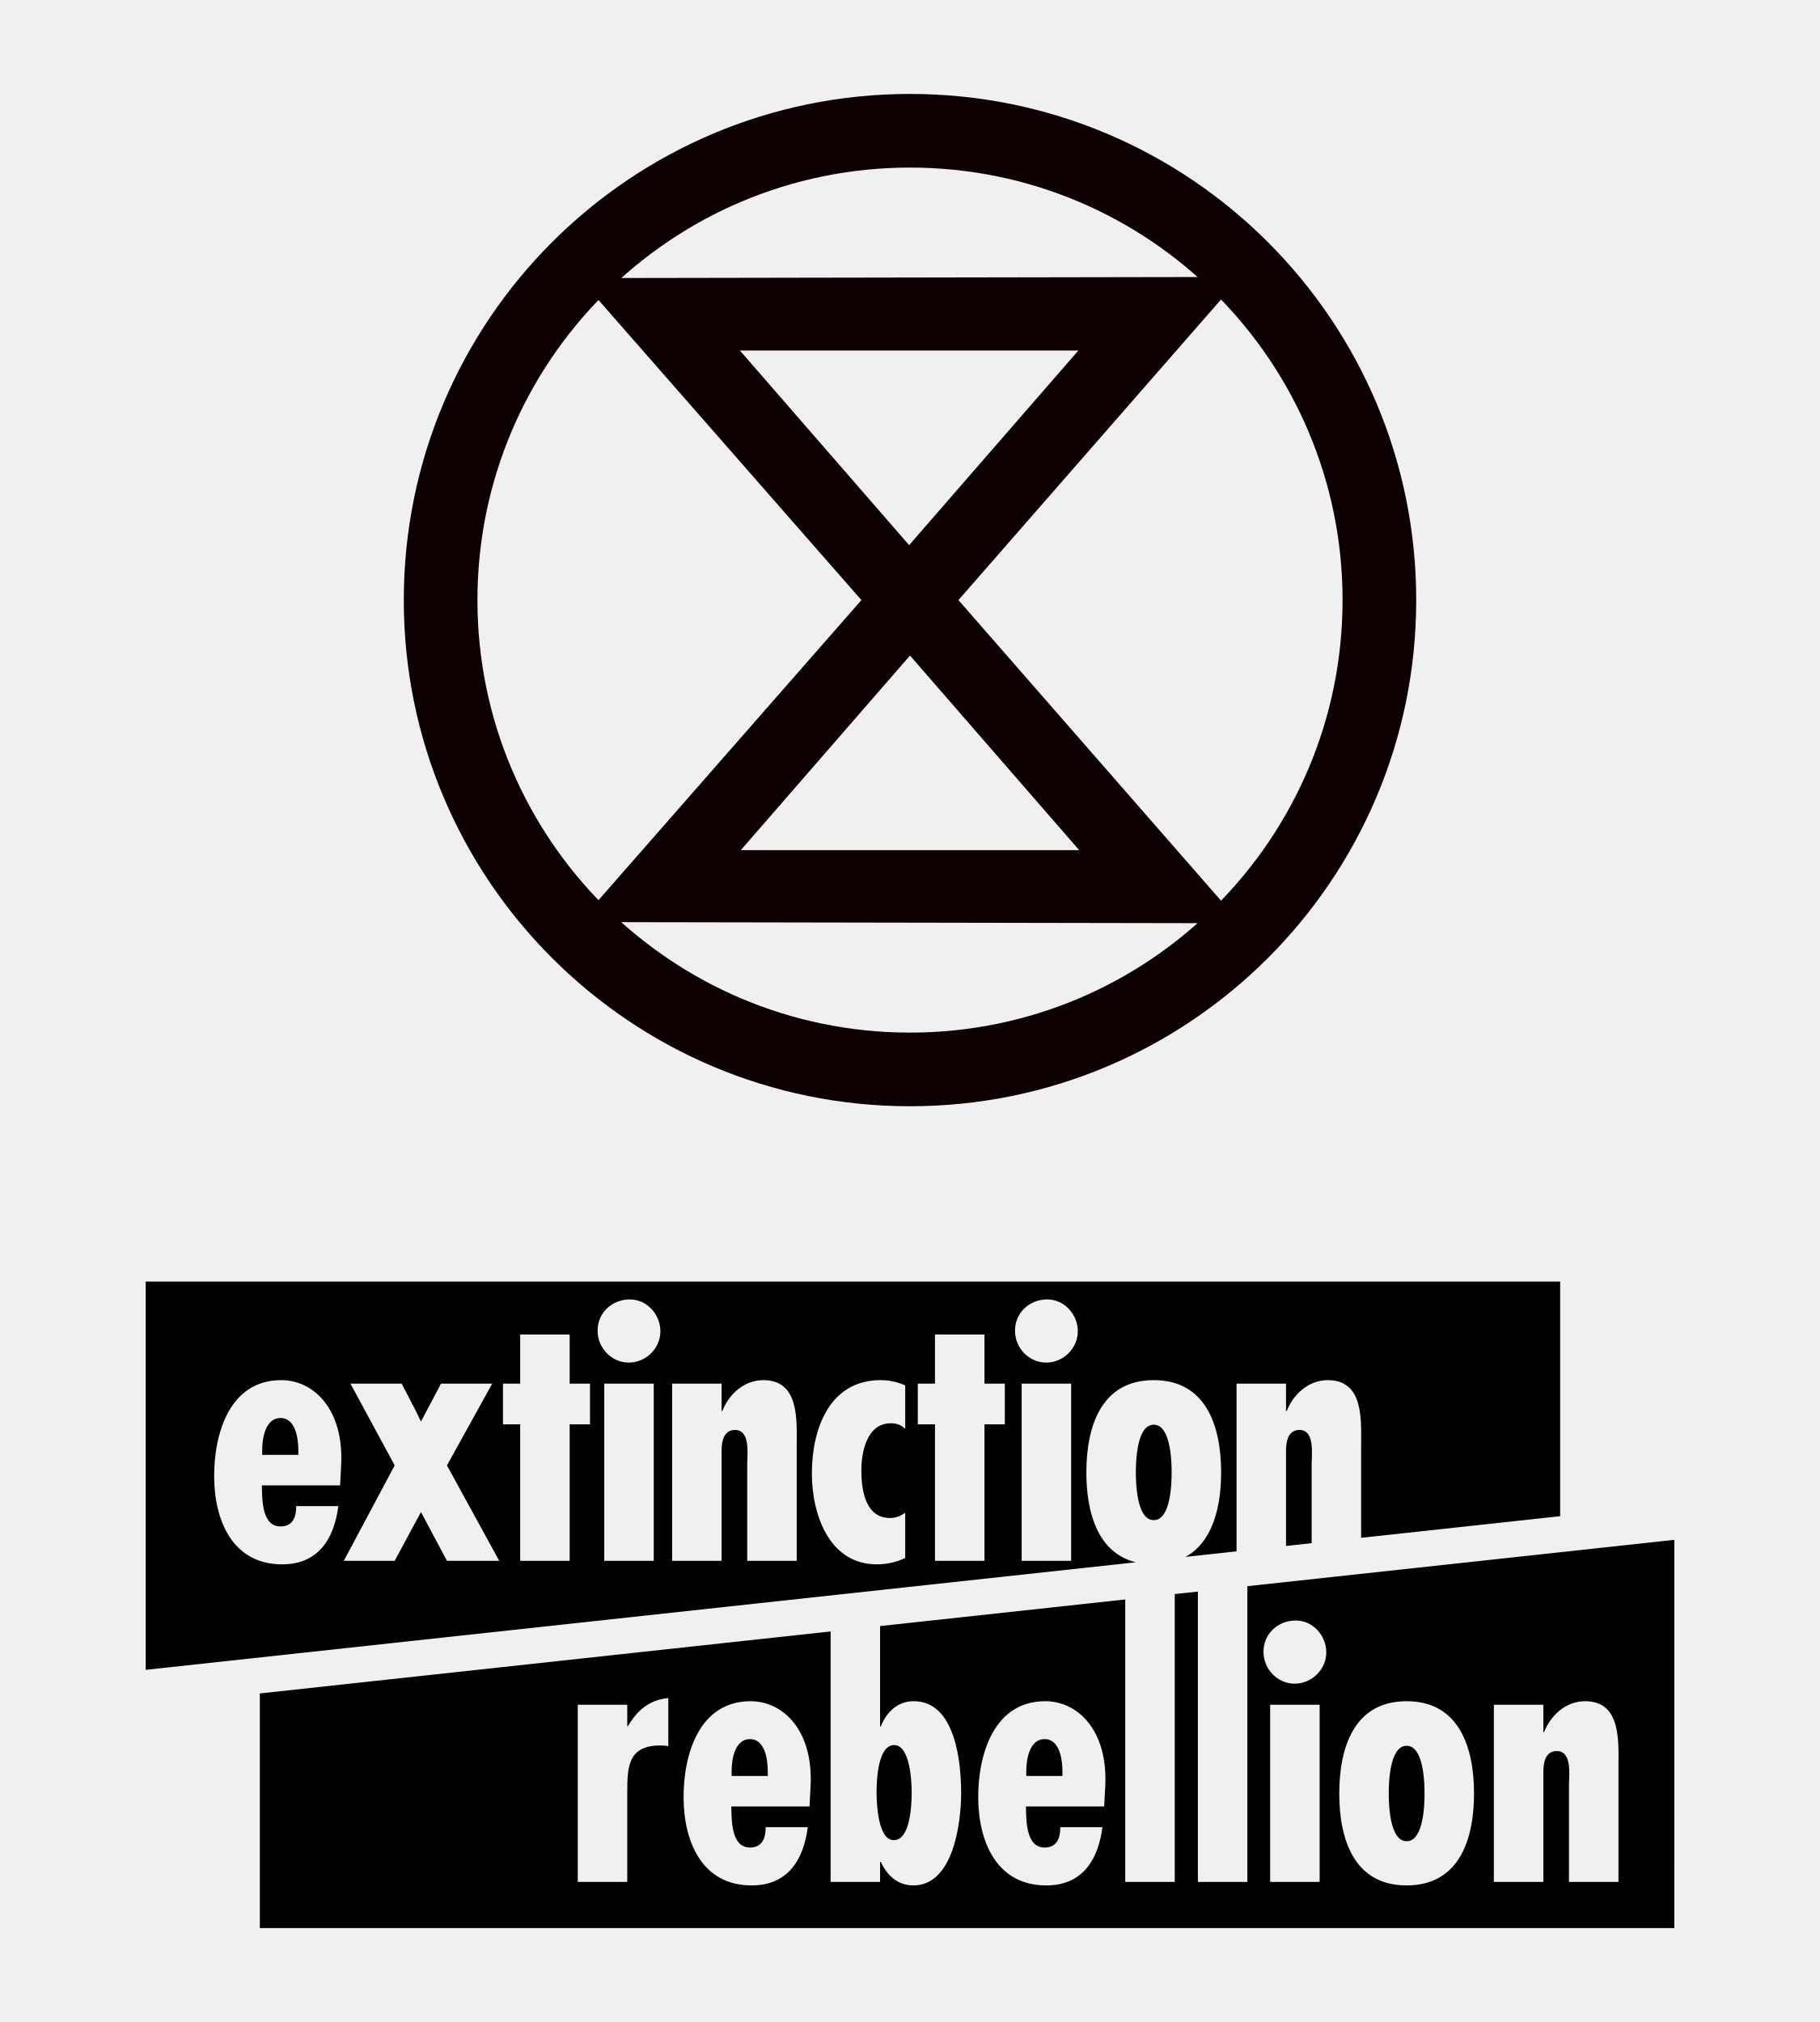
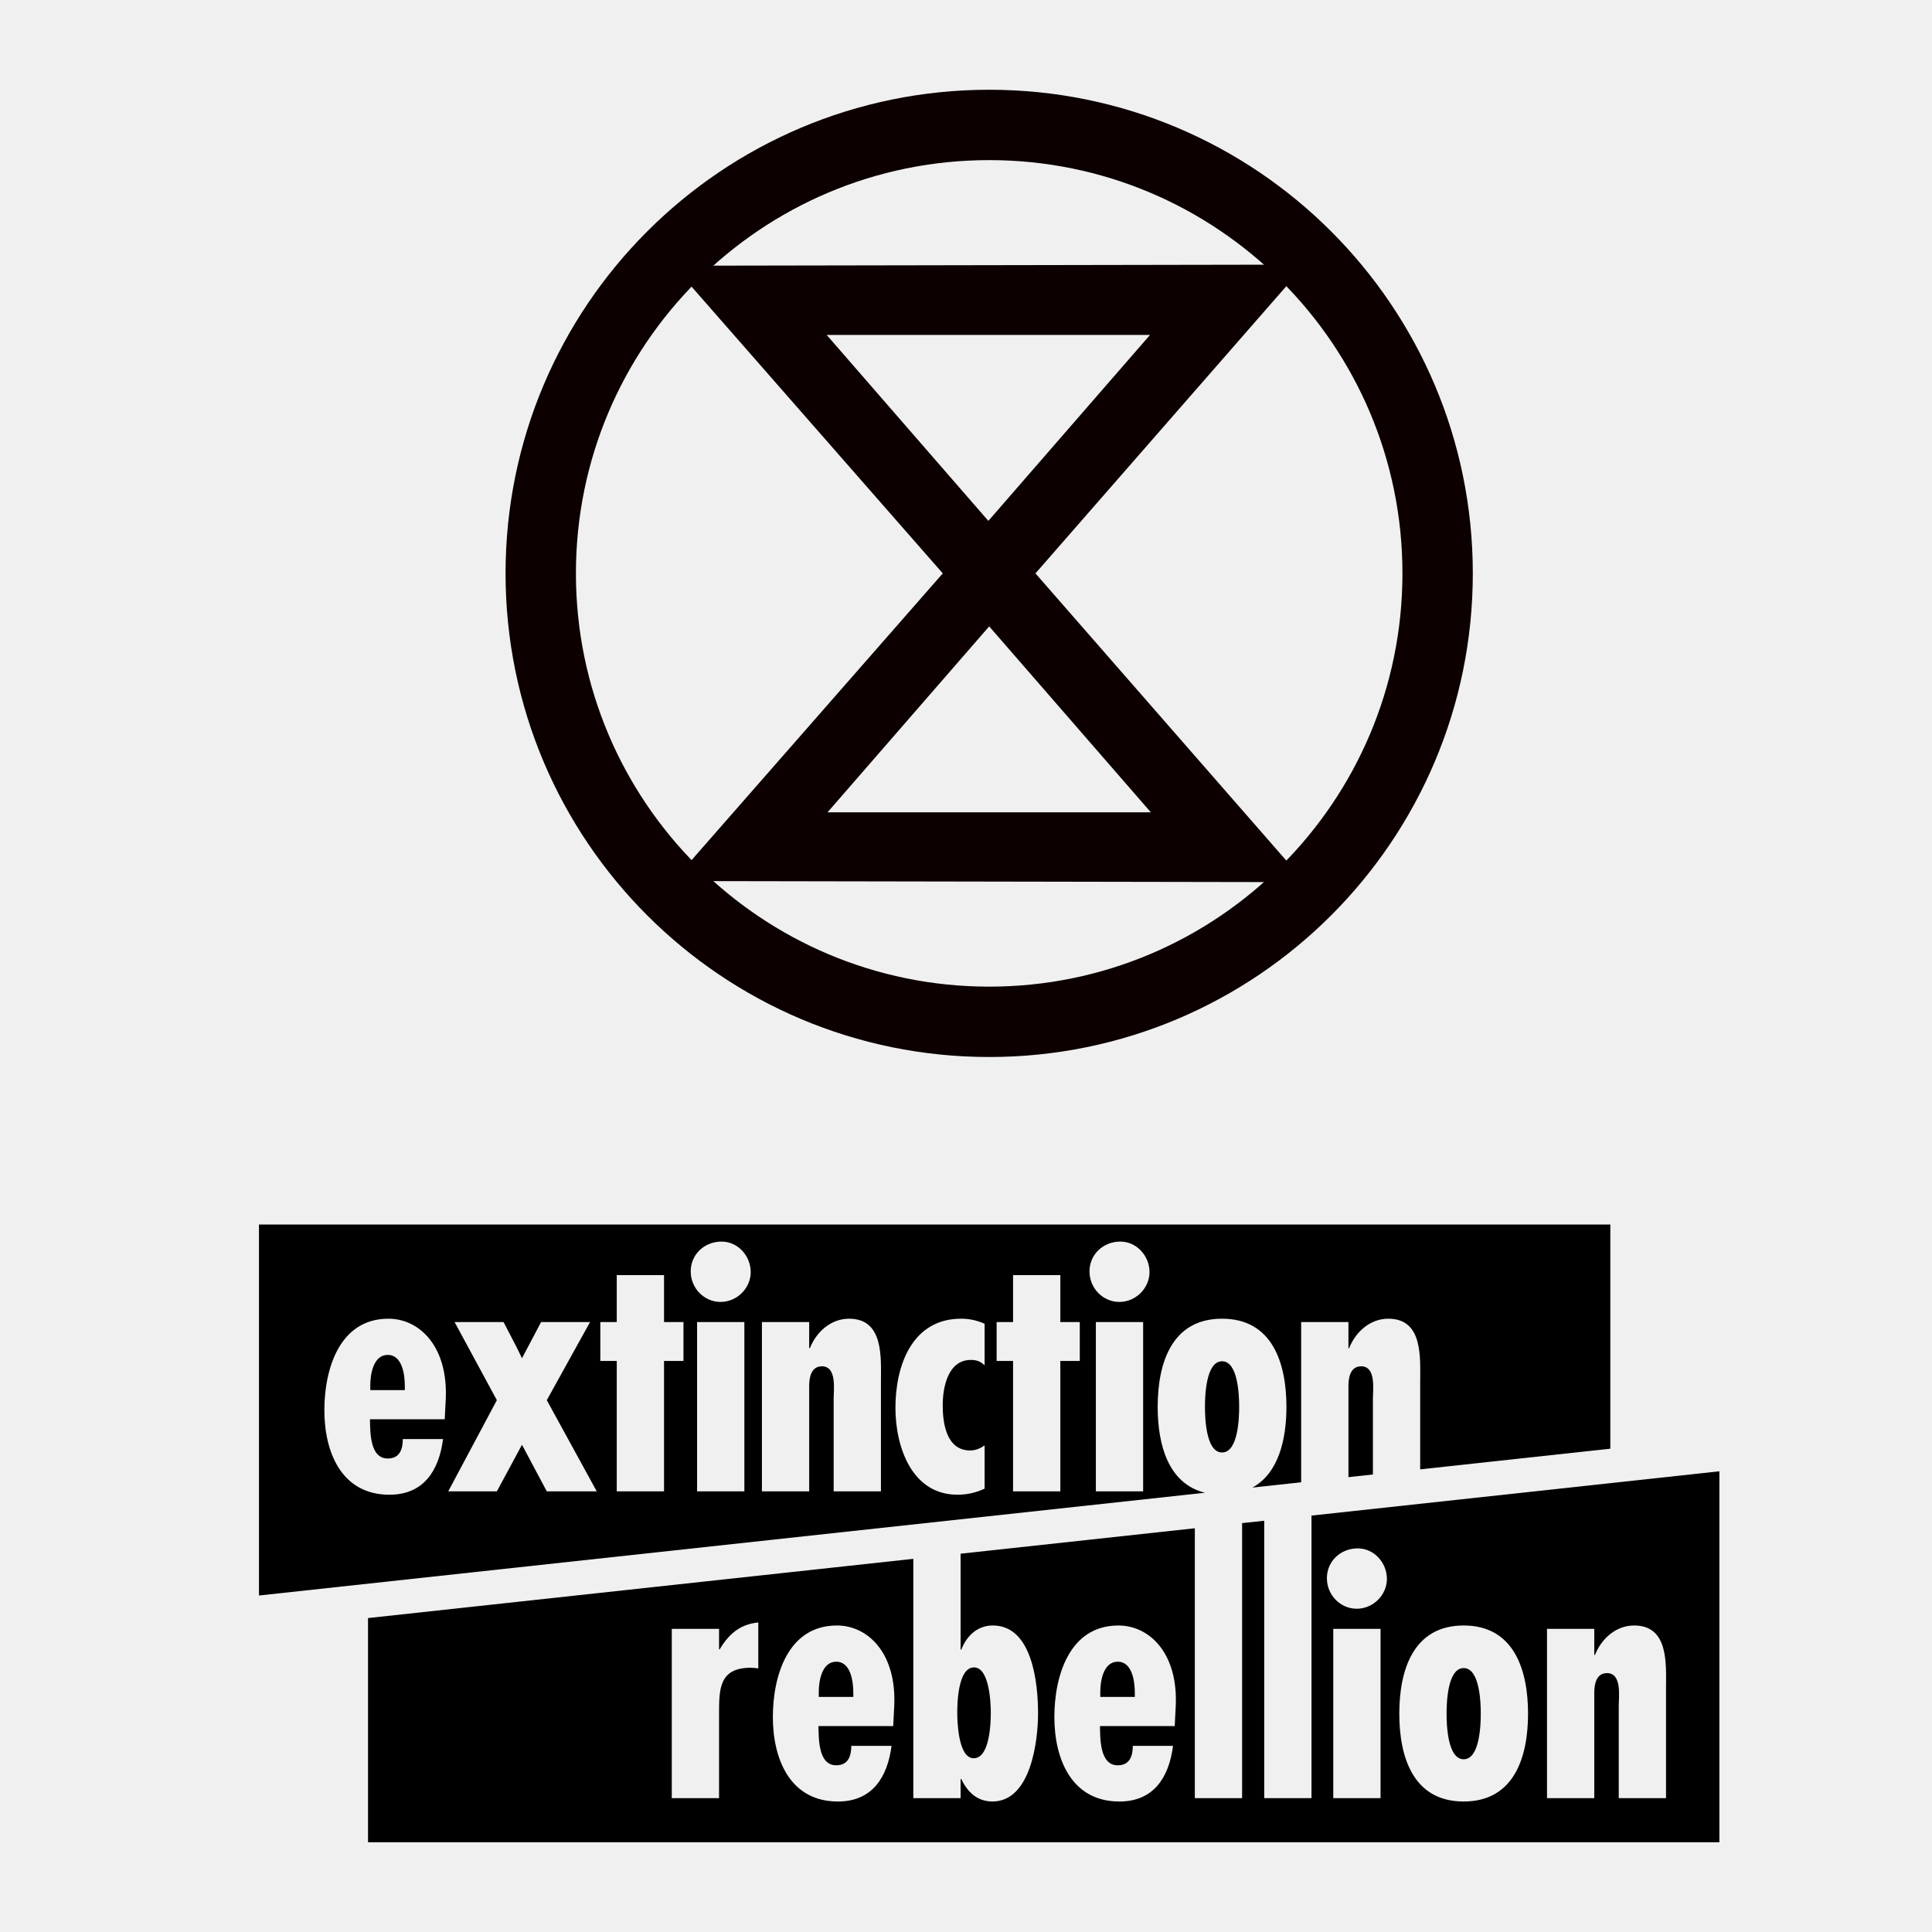
- <svg xmlns="http://www.w3.org/2000/svg" version="1.1" id="svg2" width="900" height="1000" viewBox="0 0 900 1000">
+ <svg xmlns="http://www.w3.org/2000/svg" version="1.1" id="svg2" width="1000" height="1000" viewBox="0 0 1000 1000">
  <defs id="defs6" />
  <g id="g1124" transform="translate(3121.391,-4493.326)" style="fill:#ffffff;fill-opacity:1">
    <g aria-label="extinction" style="font-style:normal;font-variant:normal;font-weight:normal;font-stretch:normal;font-size:50.018px;line-height:1.25;font-family:'Futura Condensed';-inkscape-font-specification:'Futura Condensed, ';letter-spacing:-1.2px;word-spacing:0px;fill:#ffffff;fill-opacity:1;stroke:none;stroke-width:1.34" id="text1102" />
    <g aria-label="rebellion" style="font-style:normal;font-variant:normal;font-weight:normal;font-stretch:normal;font-size:50.018px;line-height:1.25;font-family:'Futura Condensed';-inkscape-font-specification:'Futura Condensed, ';letter-spacing:-0.2px;word-spacing:0px;fill:#ffffff;fill-opacity:1;stroke:none;stroke-width:1.34" id="g1122" />
  </g>
-   <g id="g899" transform="translate(-116.9291,-66.92913)">
+   <g id="g899" transform="translate(-54.92911,-66.92913)">
    <g id="g837" style="fill:#000000;fill-opacity:1" transform="matrix(3.469353,0,0,3.469353,2559.255,860.6287)">
      <path id="path833" transform="translate(-96.93151,194.3503)" d="m -586.273,-240.434 v 55.346 l 141.135,-15.332 c -5.478,-1.347 -7.057,-7.154 -7.057,-12.811 0,-6.452 2.051,-13.154 9.604,-13.154 7.553,0 9.604,6.702 9.604,13.154 0,4.906 -1.192,9.918 -5.08,12.043 l 7.279,-0.791 v -23.906 h 7.053 v 3.9 h 0.1 c 0.95,-2.401 3.101,-4.4 5.852,-4.4 5.202,0 4.752,5.802 4.752,9.453 v 13.025 l 28.369,-3.082 v -33.445 z m 69.012,2.543 c 2.451,0 4.352,2.152 4.352,4.553 0,2.401 -2.049,4.451 -4.5,4.451 -2.451,0 -4.453,-2.05 -4.453,-4.551 0,-2.551 2.051,-4.453 4.602,-4.453 z m 59.496,0 c 2.451,0 4.352,2.152 4.352,4.553 0,2.401 -2.051,4.451 -4.502,4.451 -2.451,0 -4.451,-2.05 -4.451,-4.551 0,-2.551 2.051,-4.453 4.602,-4.453 z m -75.131,5.002 h 7.053 v 7.004 h 2.9 v 5.801 h -2.9 v 19.457 h -7.053 v -19.457 h -2.451 v -5.801 h 2.451 z m 59.125,0 h 7.053 v 7.004 h 2.9 v 5.801 h -2.9 v 19.457 h -7.053 v -19.457 h -2.451 v -5.801 h 2.451 z m -93.195,6.504 c 4.652,0 8.953,4.151 8.553,12.104 l -0.15,2.9 h -11.154 c 0.05,1.851 -0.049,5.852 2.652,5.852 1.801,0 2.25,-1.4 2.25,-2.9 h 6.002 c -0.6,4.652 -2.85,8.303 -8.002,8.303 -7.153,0 -9.703,-6.351 -9.703,-12.604 0,-6.052 2.2,-13.654 9.553,-13.654 z m 68.732,0 c 5.202,0 4.752,5.802 4.752,9.453 v 16.305 h -7.053 v -13.855 c 0,-1.3 0.501,-4.801 -1.75,-4.801 -1.601,0 -1.902,1.65 -1.902,2.9 v 15.756 h -7.051 v -25.258 h 7.051 v 3.9 h 0.102 c 0.95,-2.401 3.101,-4.4 5.852,-4.4 z m 16.717,0 c 1.25,0 2.352,0.25 3.502,0.75 v 6.201 c -0.65,-0.6 -1.2,-0.801 -2.051,-0.801 -3.451,0 -4.201,4.153 -4.201,6.754 0,2.701 0.55,6.752 4.102,6.752 0.8,0 1.5,-0.3 2.15,-0.75 v 6.451 c -1.3,0.6 -2.6,0.9 -4.051,0.9 -6.852,0 -9.254,-7.201 -9.254,-12.953 0,-6.352 2.5,-13.305 9.803,-13.305 z m -75.572,0.5 h 7.303 l 2,3.852 0.75,1.549 2.852,-5.4 h 7.303 l -6.451,11.654 7.451,13.604 h -7.451 l -3.703,-6.951 -3.75,6.951 h -7.254 l 7.254,-13.604 z m 36.178,0 h 7.053 v 25.258 h -7.053 z m 59.494,0 h 7.053 v 25.258 h -7.053 z m -105.648,4.9 c -2.151,10e-6 -2.602,2.901 -2.602,4.502 v 0.75 h 5.152 v -0.6 c 0,-1.651 -0.35,-4.652 -2.551,-4.652 z m 124.475,0.951 c -2.451,0 -2.551,5.352 -2.551,6.803 0,1.451 0.1,6.803 2.551,6.803 2.451,0 2.551,-5.352 2.551,-6.803 0,-1.451 -0.1,-6.803 -2.551,-6.803 z m 20.756,0.75 c -1.601,0 -1.9,1.65 -1.9,2.9 v 13.639 l 3.65,-0.396 v -11.342 c 0,-1.3 0.501,-4.801 -1.75,-4.801 z" style="opacity:1;fill:#000000;fill-opacity:1;fill-rule:evenodd;stroke:#e1e1e1;stroke-width:0;stroke-miterlimit:4;stroke-dasharray:none;stroke-opacity:0.992" />
      <path id="path835" transform="translate(-96.93151,194.3503)" d="m -368.393,-203.621 -60.854,6.609 v 42.156 h -7.053 v -41.389 l -3.299,0.357 v 41.031 h -7.053 v -40.264 l -34.945,3.795 v 14.311 h 0.102 c 0.8,-2.051 2.4,-3.602 4.701,-3.602 5.952,0 6.752,8.754 6.752,13.105 0,4.051 -1.051,13.154 -6.803,13.154 -2.301,0 -3.75,-1.451 -4.65,-3.352 h -0.102 v 2.852 h -7.051 v -35.701 l -81.357,8.836 v 33.443 h 201.611 z m -53.955,11.502 c 2.451,0 4.352,2.152 4.352,4.553 0,2.401 -2.051,4.451 -4.502,4.451 -2.451,0 -4.451,-2.052 -4.451,-4.553 0,-2.551 2.051,-4.451 4.602,-4.451 z m -89.434,11.055 v 6.852 c -0.35,-0.05 -0.699,-0.1 -1.1,-0.1 -4.702,0 -4.752,3.1 -4.752,6.852 v 12.605 h -7.053 v -25.26 h 7.053 v 3.051 h 0.1 c 1.3,-2.201 3.001,-3.75 5.752,-4 z m 11.727,0.449 c 4.652,0 8.953,4.153 8.553,12.105 l -0.15,2.9 h -11.152 c 0.05,1.851 -0.051,5.852 2.65,5.852 1.801,0 2.25,-1.4 2.25,-2.9 h 6.002 c -0.6,4.652 -2.85,8.303 -8.002,8.303 -7.153,0 -9.703,-6.353 -9.703,-12.605 0,-6.052 2.2,-13.654 9.553,-13.654 z m 41.998,0 c 4.652,0 8.953,4.153 8.553,12.105 l -0.15,2.9 h -11.154 c 0.05,1.851 -0.049,5.852 2.652,5.852 1.801,0 2.25,-1.4 2.25,-2.9 h 6.002 c -0.6,4.652 -2.85,8.303 -8.002,8.303 -7.153,0 -9.703,-6.353 -9.703,-12.605 0,-6.052 2.2,-13.654 9.553,-13.654 z m 51.514,0 c 7.553,0 9.604,6.702 9.604,13.154 0,6.452 -2.051,13.105 -9.604,13.105 -7.553,0 -9.604,-6.653 -9.604,-13.105 0,-6.452 2.051,-13.154 9.604,-13.154 z m 25.438,0 c 5.202,0 4.752,5.802 4.752,9.453 v 16.307 h -7.053 v -13.855 c 0,-1.3 0.499,-4.801 -1.752,-4.801 -1.601,0 -1.9,1.65 -1.9,2.9 v 15.756 h -7.053 v -25.26 h 7.053 v 3.902 h 0.1 c 0.95,-2.401 3.103,-4.402 5.854,-4.402 z m -44.893,0.5 h 7.053 v 25.26 h -7.053 z m -74.156,4.902 c -2.151,0 -2.602,2.901 -2.602,4.502 v 0.75 h 5.152 v -0.6 c 0,-1.651 -0.35,-4.652 -2.551,-4.652 z m 41.998,0 c -2.151,0 -2.602,2.901 -2.602,4.502 v 0.75 h 5.152 v -0.6 c 0,-1.651 -0.35,-4.652 -2.551,-4.652 z m -21.438,0.85 c -2.401,0 -2.502,5.353 -2.502,6.754 0,1.35 0.15,6.801 2.451,6.801 2.401,0 2.551,-5.2 2.551,-6.801 0,-1.45 -0.199,-6.754 -2.5,-6.754 z m 73.051,0.102 c -2.451,0 -2.551,5.35 -2.551,6.801 0,1.451 0.1,6.803 2.551,6.803 2.451,0 2.551,-5.352 2.551,-6.803 0,-1.451 -0.1,-6.801 -2.551,-6.801 z" style="opacity:1;fill:#000000;fill-opacity:1;fill-rule:evenodd;stroke:#e1e1e1;stroke-width:0;stroke-miterlimit:4;stroke-dasharray:none;stroke-opacity:0.992" />
    </g>
    <g id="g843" transform="matrix(1.975245,0,0,1.975245,305.6206,38.37157)" style="fill:#0c0000;fill-opacity:1">
      <path style="opacity:1;fill:#0c0000;fill-opacity:1;stroke-width:0.405" d="M 132.291,37.977 A 126.731,126.731 0 0 0 5.561,164.708 126.731,126.731 0 0 0 132.291,291.439 126.731,126.731 0 0 0 259.023,164.708 126.731,126.731 0 0 0 132.291,37.977 Z m 0,18.439 A 108.292,108.292 0 0 1 240.584,164.708 108.292,108.292 0 0 1 132.291,273 108.292,108.292 0 0 1 24,164.708 108.292,108.292 0 0 1 132.291,56.416 Z" id="path839" />
      <path style="opacity:1;fill:#0c0000;fill-opacity:1;stroke:none;stroke-width:0.41px;stroke-linecap:butt;stroke-linejoin:miter;stroke-opacity:1" d="M 215.088,83.8 49.496,84.088 120.128,164.709 49.496,245.328 215.088,245.617 144.418,164.709 Z M 89.707,102.221 h 84.731 l -42.365,48.732 z m 42.585,76.372 42.365,48.732 H 89.926 Z" id="path841" />
    </g>
  </g>
</svg>
